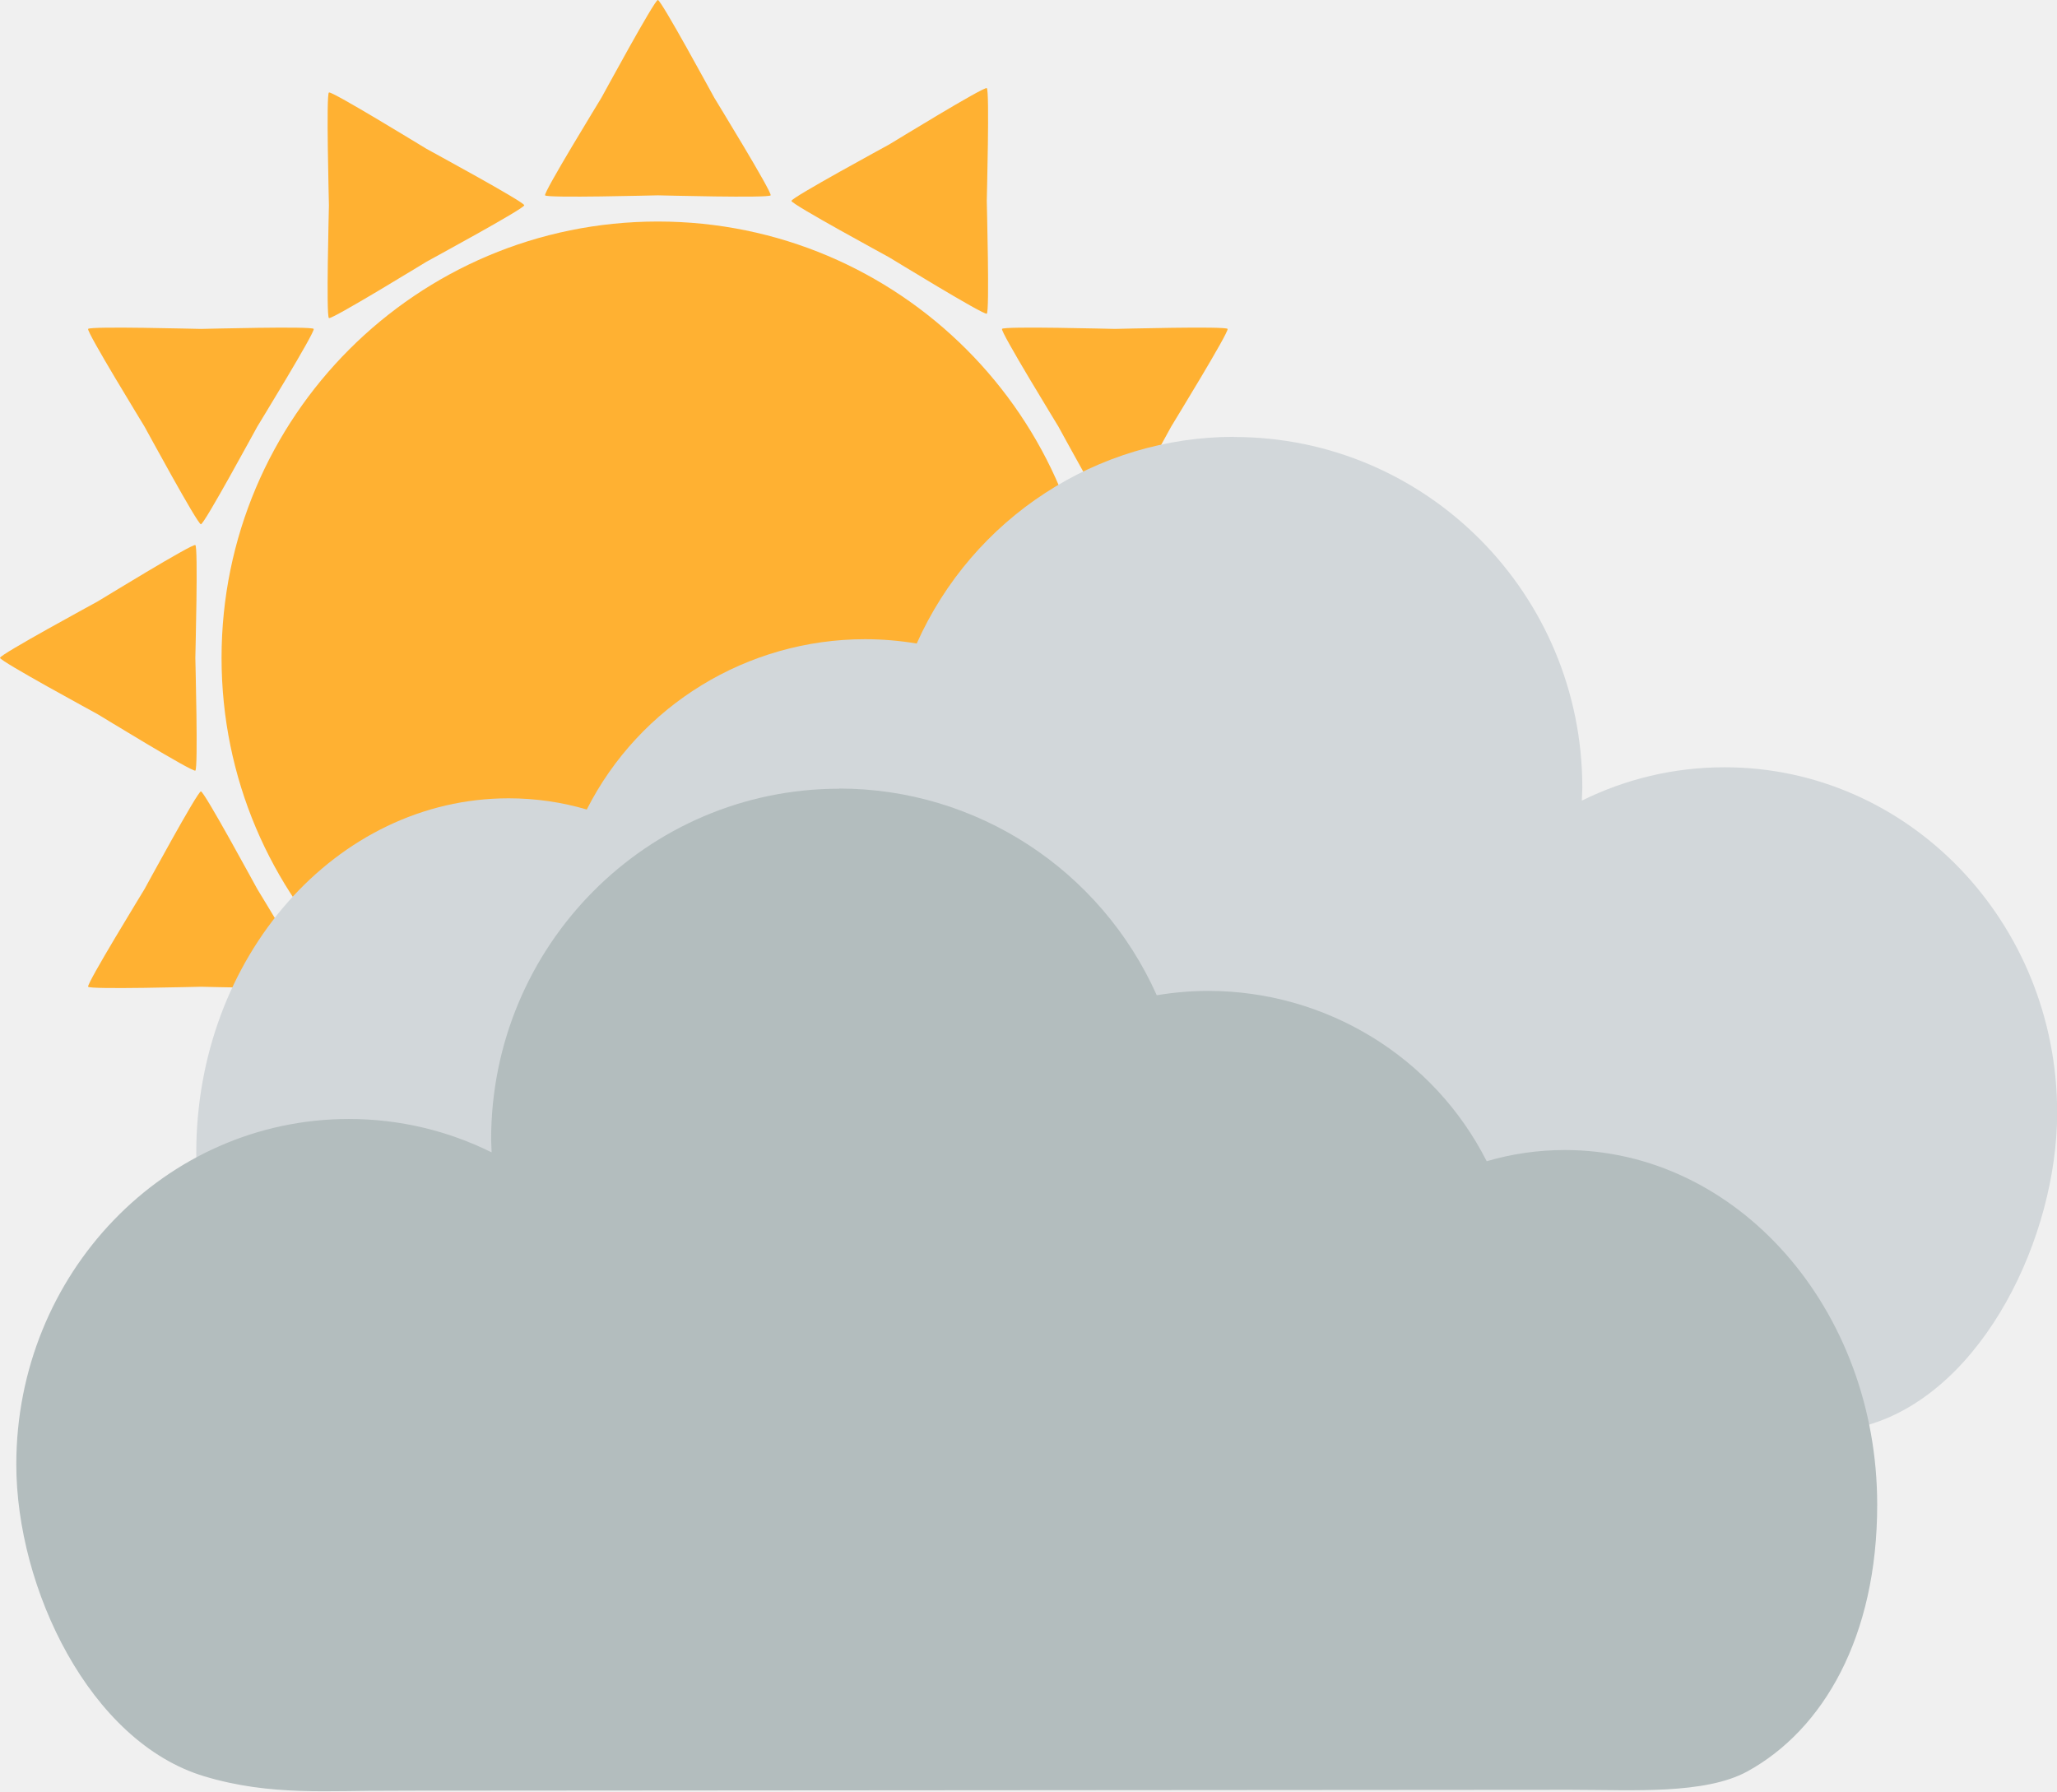
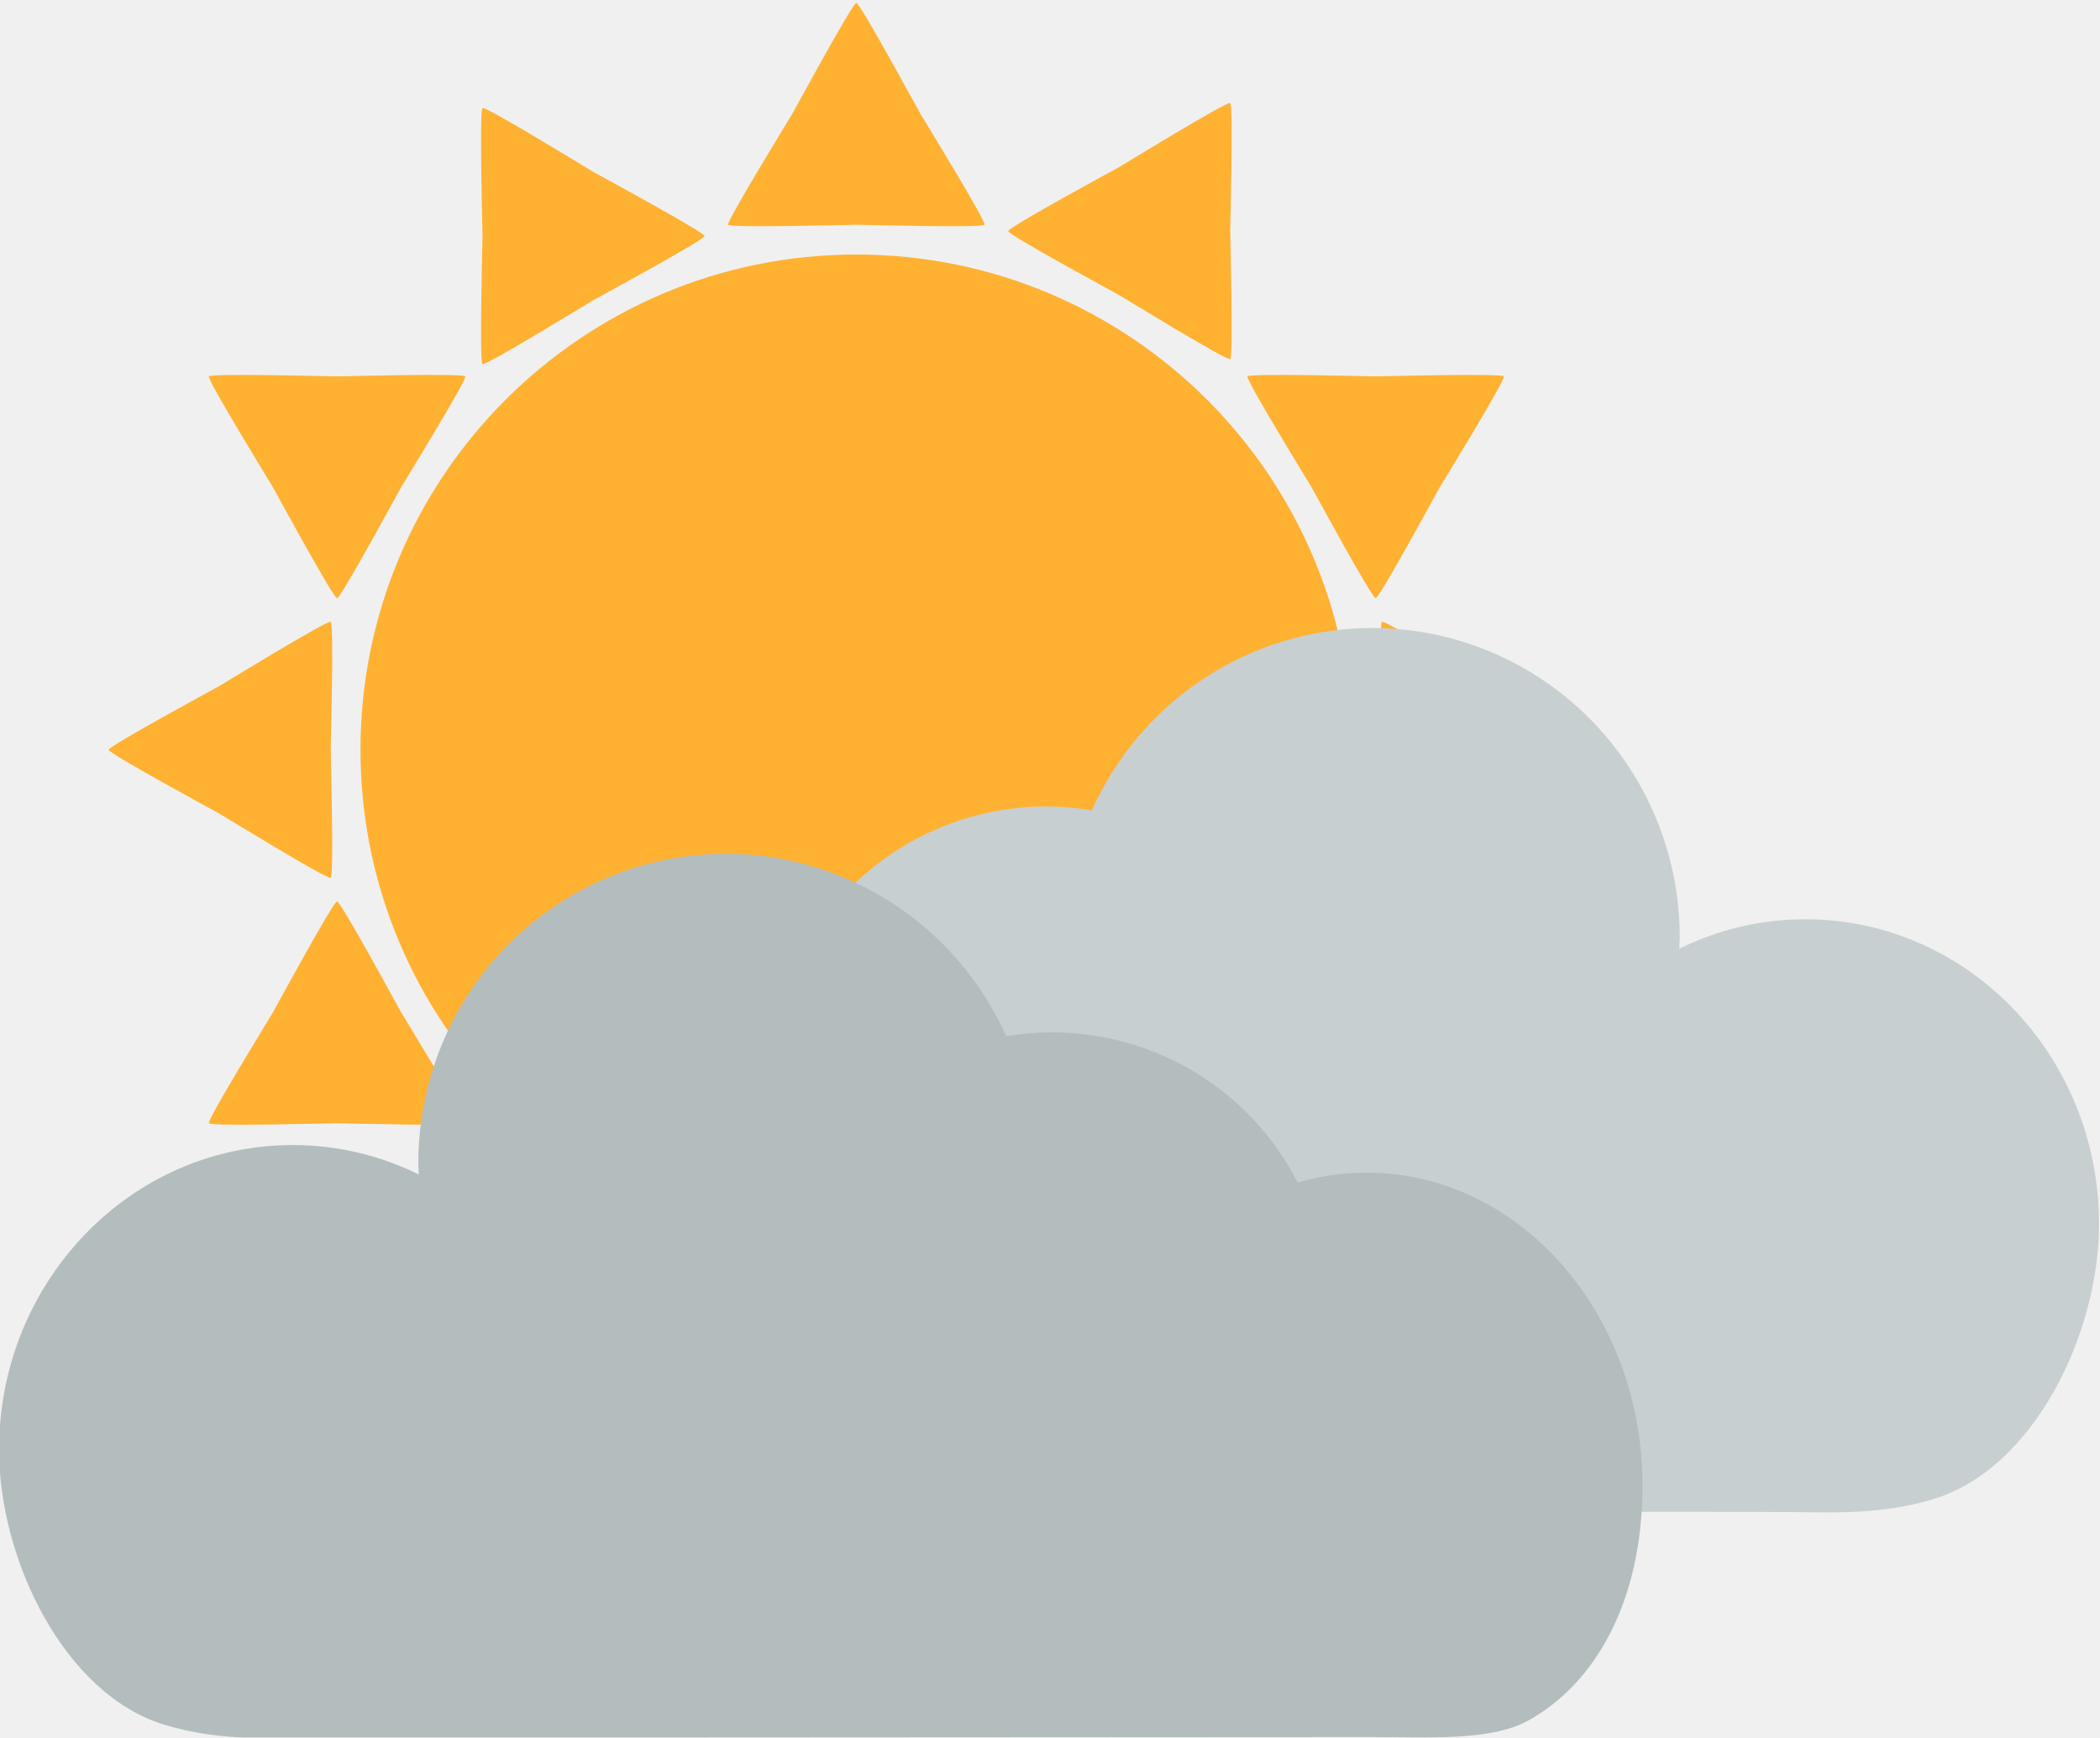
- <svg xmlns="http://www.w3.org/2000/svg" width="17.077mm" height="14.871mm" viewBox="0 0 17.077 14.871" version="1.1" id="svg5511">
-   <defs id="defs5508" />
-   <g id="layer1" transform="translate(-50.70976,-94.86599)">
-     <g id="g7107" transform="translate(-0.7259156)">
-       <g id="g5482" transform="matrix(0.5255051,0,0,0.5255051,-14.13626,31.35331)" style="display:inline">
-         <circle style="fill:#ffb132;fill-opacity:1;stroke-width:3.493;stroke-linecap:round" id="path885" cx="135.172" cy="131.253" r="6.893" />
-         <path style="fill:#ffb132;fill-opacity:1;stroke-width:6.338;stroke-linecap:round" id="path1197" transform="matrix(0.1056507,0,0,0.1056507,105.7561,74.63405)" d="m 278.423,437.538 c 0.506,0 8.179,14.167 8.432,14.605 0.253,0.438 8.685,14.167 8.432,14.605 -0.253,0.438 -16.359,0 -16.865,0 -0.506,0 -16.612,0.438 -16.865,0 -0.253,-0.438 8.179,-14.167 8.432,-14.605 0.253,-0.438 7.926,-14.605 8.432,-14.605 z m 0,196.739 c 0.506,0 8.179,-14.167 8.432,-14.605 0.253,-0.438 8.685,-14.167 8.432,-14.605 -0.253,-0.438 -16.359,0 -16.865,0 -0.506,0 -16.612,-0.438 -16.865,0 -0.253,0.438 8.179,14.167 8.432,14.605 0.253,0.438 7.926,14.605 8.432,14.605 z" />
-         <path style="display:inline;fill:#ffb132;fill-opacity:1;stroke-width:6.338;stroke-linecap:round" id="path1197-2" transform="matrix(0.09149619,-0.05282534,0.05282534,0.09149619,81.38752,96.99627)" d="m 278.423,437.538 c 0.506,0 8.179,14.167 8.432,14.605 0.253,0.438 8.685,14.167 8.432,14.605 -0.253,0.438 -16.359,0 -16.865,0 -0.506,0 -16.612,0.438 -16.865,0 -0.253,-0.438 8.179,-14.167 8.432,-14.605 0.253,-0.438 7.926,-14.605 8.432,-14.605 z m 0,196.739 c 0.506,0 8.179,-14.167 8.432,-14.605 0.253,-0.438 8.685,-14.167 8.432,-14.605 -0.253,-0.438 -16.359,0 -16.865,0 -0.506,0 -16.612,-0.438 -16.865,0 -0.253,0.438 8.179,14.167 8.432,14.605 0.253,0.438 7.926,14.605 8.432,14.605 z" />
-         <path style="display:inline;fill:#ffb132;fill-opacity:1;stroke-width:6.338;stroke-linecap:round" id="path1197-2-9" transform="matrix(0.05282535,-0.09149619,0.09149619,0.05282535,71.43038,128.4182)" d="m 278.423,437.538 c 0.506,0 8.179,14.167 8.432,14.605 0.253,0.438 8.685,14.167 8.432,14.605 -0.253,0.438 -16.359,0 -16.865,0 -0.506,0 -16.612,0.438 -16.865,0 -0.253,-0.438 8.179,-14.167 8.432,-14.605 0.253,-0.438 7.926,-14.605 8.432,-14.605 z m 0,196.739 c 0.506,0 8.179,-14.167 8.432,-14.605 0.253,-0.438 8.685,-14.167 8.432,-14.605 -0.253,-0.438 -16.359,0 -16.865,0 -0.506,0 -16.612,-0.438 -16.865,0 -0.253,0.438 8.179,14.167 8.432,14.605 0.253,0.438 7.926,14.605 8.432,14.605 z" />
-         <path style="display:inline;fill:#ffb132;fill-opacity:1;stroke-width:6.338;stroke-linecap:round" id="path1197-1" transform="matrix(0,0.1056507,-0.1056507,0,191.7907,101.8375)" d="m 278.423,437.538 c 0.506,0 8.179,14.167 8.432,14.605 0.253,0.438 8.685,14.167 8.432,14.605 -0.253,0.438 -16.359,0 -16.865,0 -0.506,0 -16.612,0.438 -16.865,0 -0.253,-0.438 8.179,-14.167 8.432,-14.605 0.253,-0.438 7.926,-14.605 8.432,-14.605 z m 0,196.739 c 0.506,0 8.179,-14.167 8.432,-14.605 0.253,-0.438 8.685,-14.167 8.432,-14.605 -0.253,-0.438 -16.359,0 -16.865,0 -0.506,0 -16.612,-0.438 -16.865,0 -0.253,0.438 8.179,14.167 8.432,14.605 0.253,0.438 7.926,14.605 8.432,14.605 z" />
-         <path style="display:inline;fill:#ffb132;fill-opacity:1;stroke-width:6.338;stroke-linecap:round" id="path1197-1-1" transform="matrix(0.09149619,0.05282534,-0.05282534,0.09149619,138.0065,67.51175)" d="m 278.423,437.538 c 0.506,0 8.179,14.167 8.432,14.605 0.253,0.438 8.685,14.167 8.432,14.605 -0.253,0.438 -16.359,0 -16.865,0 -0.506,0 -16.612,0.438 -16.865,0 -0.253,-0.438 8.179,-14.167 8.432,-14.605 0.253,-0.438 7.926,-14.605 8.432,-14.605 z m 0,196.739 c 0.506,0 8.179,-14.167 8.432,-14.605 0.253,-0.438 8.685,-14.167 8.432,-14.605 -0.253,-0.438 -16.359,0 -16.865,0 -0.506,0 -16.612,-0.438 -16.865,0 -0.253,0.438 8.179,14.167 8.432,14.605 0.253,0.438 7.926,14.605 8.432,14.605 z" />
-         <path style="display:inline;fill:#ffb132;fill-opacity:1;stroke-width:6.338;stroke-linecap:round" id="path1197-1-1-8" transform="matrix(0.05282535,0.09149619,-0.09149619,0.05282535,169.4974,77.46888)" d="m 278.423,437.538 c 0.506,0 8.179,14.167 8.432,14.605 0.253,0.438 8.685,14.167 8.432,14.605 -0.253,0.438 -16.359,0 -16.865,0 -0.506,0 -16.612,0.438 -16.865,0 -0.253,-0.438 8.179,-14.167 8.432,-14.605 0.253,-0.438 7.926,-14.605 8.432,-14.605 z m 0,196.739 c 0.506,0 8.179,-14.167 8.432,-14.605 0.253,-0.438 8.685,-14.167 8.432,-14.605 -0.253,-0.438 -16.359,0 -16.865,0 -0.506,0 -16.612,-0.438 -16.865,0 -0.253,0.438 8.179,14.167 8.432,14.605 0.253,0.438 7.926,14.605 8.432,14.605 z" />
-       </g>
-       <path id="path898-4" style="display:inline;fill:#d2d7da;fill-opacity:1;stroke-width:1.432;stroke-linecap:round" d="m 61.681,98.494 a 2.891,2.912 0 0 1 2.891,2.912 2.891,2.912 0 0 1 -0.004,0.107 c 0.359,-0.178 0.761,-0.277 1.185,-0.277 1.525,0 2.761,1.284 2.761,2.868 0,1.026 -0.609,2.303 -1.56,2.589 -0.555,0.167 -1.038,0.116 -1.577,0.12 -0.032,3.5e-4 -0.065,7e-5 -0.096,-6.6e-4 l -9.675,-0.007 c -0.013,1.1e-4 -0.025,3.4e-4 -0.038,3.4e-4 -0.469,0 -1.072,0.039 -1.423,-0.152 -0.634,-0.347 -1.08,-1.121 -1.08,-2.215 0,-1.626 1.161,-2.945 2.593,-2.945 0.224,0 0.442,0.032 0.649,0.093 a 2.587,2.566 0 0 1 2.312,-1.414 2.587,2.566 0 0 1 0.427,0.036 2.891,2.912 0 0 1 2.635,-1.716 z" />
-       <path id="path898" style="display:inline;fill:#b3bdbe;fill-opacity:1;stroke-width:1.432;stroke-linecap:round" d="m 58.404,101.414 a 2.891,2.912 0 0 0 -2.891,2.912 2.891,2.912 0 0 0 0.004,0.107 c -0.359,-0.178 -0.761,-0.277 -1.185,-0.277 -1.525,0 -2.761,1.284 -2.761,2.868 0,1.026 0.609,2.303 1.56,2.589 0.555,0.167 1.038,0.116 1.577,0.12 0.032,3.5e-4 0.065,8e-5 0.096,-6.4e-4 l 9.675,-0.007 c 0.013,1.1e-4 0.025,3.4e-4 0.038,3.4e-4 0.469,0 1.072,0.039 1.423,-0.152 0.634,-0.347 1.08,-1.121 1.08,-2.215 0,-1.626 -1.161,-2.945 -2.593,-2.945 -0.224,0 -0.442,0.032 -0.649,0.093 a 2.587,2.566 0 0 0 -2.312,-1.414 2.587,2.566 0 0 0 -0.427,0.036 2.891,2.912 0 0 0 -2.635,-1.716 z" />
-     </g>
+ <svg xmlns="http://www.w3.org/2000/svg" width="139" height="115" viewBox="0 0 139 115" fill="none" version="1.1" id="svg976">
+   <g clip-path="url(#clip0_126_211)" id="g969">
+     <path d="M56.682 82.412C74.808 82.412 89.503 67.735 89.503 49.629C89.503 31.524 74.808 16.847 56.682 16.847C38.556 16.847 23.862 31.524 23.862 49.629C23.862 67.735 38.556 82.412 56.682 82.412Z" fill="#FFB132" id="path951" />
+     <path d="M56.682 0.198C56.937 0.198 60.797 7.318 60.925 7.538C61.052 7.758 65.294 14.657 65.167 14.877C65.039 15.097 56.937 14.877 56.682 14.877C56.428 14.877 48.325 15.097 48.198 14.877C48.071 14.657 52.313 7.758 52.44 7.538C52.568 7.318 56.428 0.198 56.682 0.198ZM56.682 99.06C56.937 99.06 60.797 91.941 60.925 91.721C61.052 91.501 65.294 84.602 65.167 84.382C65.039 84.162 56.937 84.382 56.682 84.382C56.428 84.382 48.325 84.162 48.198 84.382C48.071 84.602 52.313 91.501 52.44 91.721C52.568 91.941 56.428 99.06 56.682 99.06Z" fill="#FFB132" id="path953" />
+     <path d="M31.939 7.149C32.159 7.022 39.066 11.259 39.286 11.386C39.507 11.513 46.634 15.369 46.634 15.623C46.634 15.878 39.507 19.733 39.286 19.861C39.066 19.988 32.159 24.225 31.939 24.098C31.718 23.971 31.939 15.878 31.939 15.623C31.939 15.369 31.718 7.276 31.939 7.149ZM81.426 92.765C81.646 92.638 81.426 84.545 81.426 84.291C81.426 84.037 81.646 75.943 81.426 75.816C81.205 75.689 74.299 79.926 74.078 80.053C73.858 80.181 66.731 84.037 66.731 84.291C66.731 84.545 73.858 88.401 74.078 88.528C74.299 88.655 81.205 92.892 81.426 92.765Z" fill="#FFB132" id="path955" />
+     <path d="M13.825 24.914C13.952 24.694 22.055 24.914 22.309 24.914C22.564 24.914 30.666 24.694 30.794 24.914C30.921 25.134 26.679 32.033 26.551 32.253C26.424 32.473 22.564 39.592 22.309 39.592C22.055 39.592 18.194 32.473 18.067 32.253C17.94 32.033 13.698 25.134 13.825 24.914ZM99.539 74.345C99.667 74.124 95.424 67.226 95.297 67.005C95.17 66.785 91.31 59.666 91.055 59.666C90.801 59.666 86.94 66.785 86.813 67.005C86.686 67.226 82.444 74.124 82.571 74.345C82.698 74.565 90.801 74.345 91.055 74.345C91.31 74.345 99.412 74.565 99.539 74.345Z" fill="#FFB132" id="path957" />
+     <path d="M106.169 49.629C106.169 49.883 99.042 53.739 98.822 53.867C98.601 53.994 91.695 58.231 91.474 58.104C91.254 57.977 91.474 49.883 91.474 49.629C91.474 49.375 91.254 41.282 91.474 41.155C91.695 41.028 98.601 45.265 98.822 45.392C99.042 45.519 106.169 49.375 106.169 49.629ZM7.195 49.629C7.195 49.883 14.322 53.739 14.543 53.867C14.763 53.994 21.67 58.231 21.89 58.104C22.111 57.977 21.89 49.883 21.89 49.629C21.89 49.375 22.111 41.282 21.89 41.155C21.67 41.028 14.763 45.265 14.543 45.392C14.322 45.519 7.195 49.375 7.195 49.629Z" fill="#FFB132" id="path959" />
+     <path d="M81.426 6.821C81.646 6.948 81.426 15.041 81.426 15.296C81.426 15.55 81.646 23.643 81.426 23.77C81.206 23.897 74.299 19.66 74.078 19.533C73.858 19.406 66.731 15.55 66.731 15.296C66.731 15.041 73.858 11.185 74.078 11.058C74.299 10.931 81.206 6.694 81.426 6.821ZM31.939 92.438C32.159 92.565 39.066 88.327 39.286 88.2C39.507 88.073 46.634 84.217 46.634 83.963C46.634 83.709 39.507 79.853 39.286 79.726C39.066 79.599 32.159 75.361 31.939 75.488C31.718 75.616 31.939 83.709 31.939 83.963C31.939 84.217 31.718 92.311 31.939 92.438Z" fill="#FFB132" id="path961" />
+     <path d="M99.539 24.914C99.667 25.134 95.424 32.033 95.297 32.253C95.17 32.473 91.31 39.592 91.055 39.592C90.801 39.592 86.94 32.473 86.813 32.253C86.686 32.033 82.444 25.134 82.571 24.914C82.698 24.694 90.801 24.914 91.055 24.914C91.31 24.914 99.412 24.694 99.539 24.914ZM13.825 74.345C13.952 74.565 22.055 74.345 22.309 74.345C22.564 74.345 30.666 74.565 30.794 74.345C30.921 74.124 26.679 67.226 26.551 67.005C26.424 66.785 22.564 59.666 22.309 59.666C22.055 59.666 18.194 66.785 18.067 67.005C17.94 67.226 13.698 74.124 13.825 74.345Z" fill="#FFB132" id="path963" />
+     <path d="M90.831 41.567C96.229 41.567 101.405 43.725 105.222 47.565C109.039 51.405 111.184 56.614 111.184 62.045C111.179 62.295 111.168 62.545 111.154 62.795C113.682 61.545 116.512 60.846 119.499 60.846C130.234 60.846 138.937 69.877 138.937 81.019C138.937 88.237 134.649 97.218 127.953 99.229C124.043 100.404 120.645 100.041 116.85 100.074C116.621 100.076 116.395 100.074 116.171 100.069L48.045 100.023C47.957 100.024 47.869 100.025 47.781 100.025C44.48 100.025 40.23 100.302 37.764 98.954C33.301 96.516 30.157 91.073 30.157 83.378C30.157 71.94 38.331 62.668 48.414 62.668C49.993 62.668 51.524 62.894 52.986 63.322C54.502 60.333 56.827 57.82 59.701 56.064C62.575 54.308 65.886 53.378 69.263 53.378C70.271 53.381 71.278 53.467 72.272 53.635C73.881 50.039 76.489 46.987 79.781 44.846C83.073 42.705 86.911 41.567 90.831 41.567Z" fill="#C8CFD0" id="path965" />
+     <path d="M48.044 56.51C42.646 56.51 37.469 58.668 33.652 62.508C29.835 66.348 27.691 71.557 27.69 76.988C27.696 77.238 27.706 77.488 27.72 77.738C25.192 76.488 22.362 75.789 19.376 75.789C8.64 75.789 -0.063 84.82 -0.063 95.962C-0.063 103.18 4.226 112.161 10.921 114.172C14.831 115.346 18.229 114.984 22.025 115.017C22.253 115.019 22.479 115.017 22.703 115.011L90.829 114.973C90.917 114.974 91.005 114.975 91.094 114.975C94.394 114.975 98.644 115.252 101.111 113.905C105.573 111.466 108.717 106.023 108.717 98.329C108.717 86.89 100.543 77.618 90.46 77.618C88.881 77.618 87.35 77.845 85.889 78.272C84.372 75.283 82.047 72.77 79.173 71.015C76.299 69.259 72.988 68.329 69.611 68.328C68.603 68.331 67.597 68.417 66.603 68.585C64.993 64.989 62.385 61.938 59.093 59.797C55.801 57.656 51.963 56.51 48.044 56.51Z" fill="#B3BDBE" id="path967" />
  </g>
+   <defs id="defs974">
+     <clipPath id="clip0_126_211">
+       <rect width="139" height="115" rx="5" fill="white" id="rect971" />
+     </clipPath>
+   </defs>
</svg>
